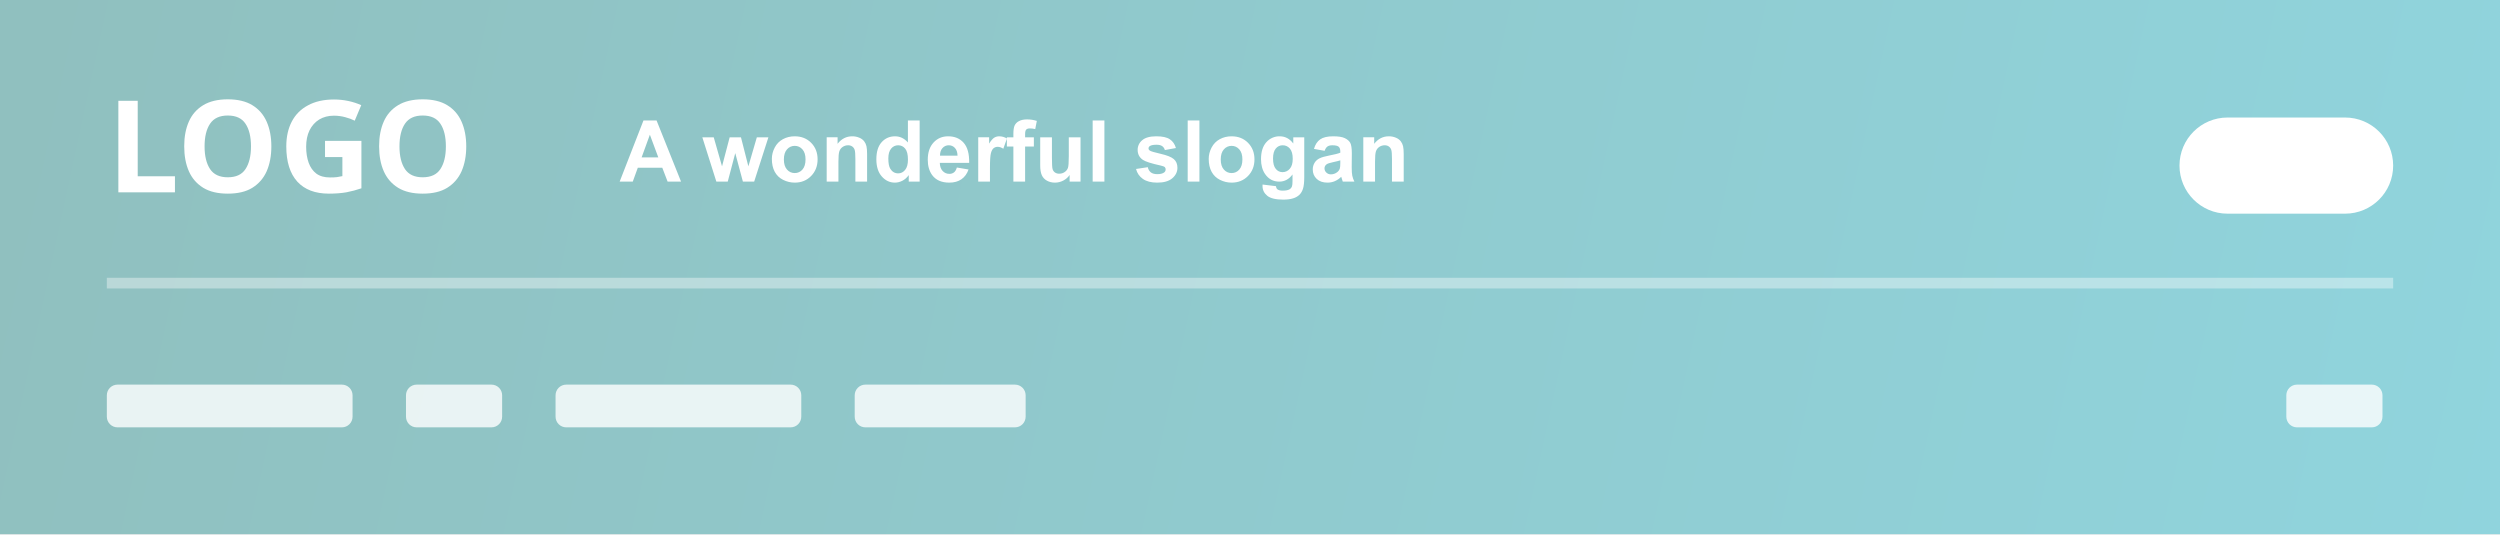
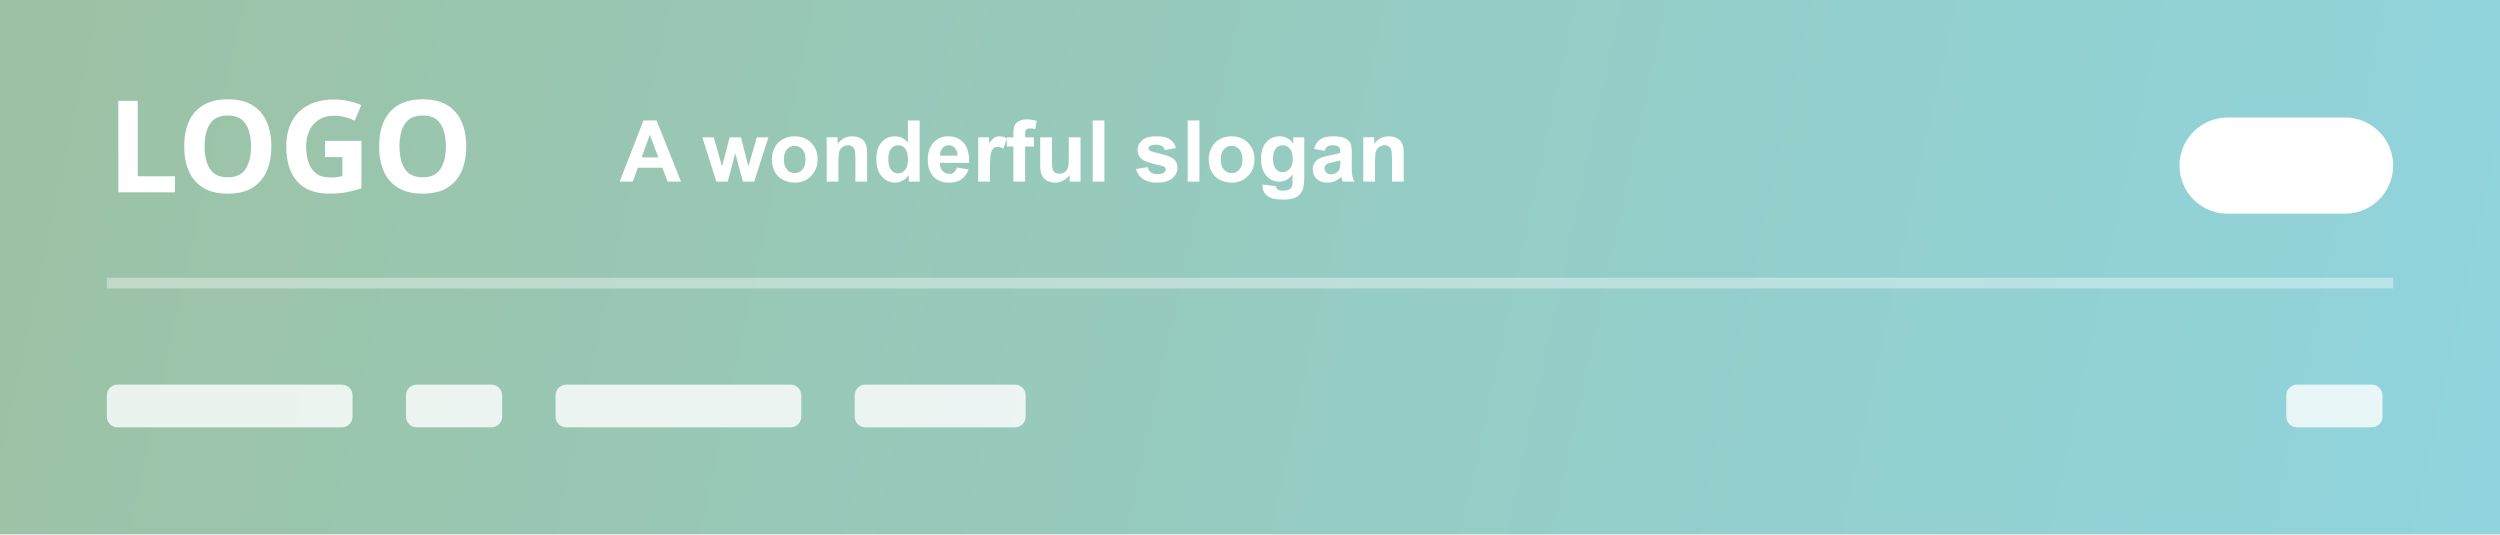
<svg xmlns="http://www.w3.org/2000/svg" width="234px" height="50px" viewBox="0 0 234 50" version="1.1">
  <defs>
    <linearGradient x1="0%" y1="47.717%" x2="100%" y2="52.283%" id="linearGradient-1">
-       <stop stop-color="#00A09D" offset="0%" />
+       <stop stop-color="#28A745" offset="0%" />
      <stop stop-color="#00E2FF" offset="100%" />
    </linearGradient>
  </defs>
  <g id="Page-1" stroke="none" stroke-width="1" fill="none" fill-rule="evenodd">
    <g id="header_template_slogan" fill-rule="nonzero">
      <g id="Group">
        <g id="path-21-link" fill="#000000" fill-opacity="0.14">
          <rect id="path-21" x="0" y="0" width="234" height="50" />
        </g>
        <g id="path-21-link" fill="url(#linearGradient-1)" fill-opacity="0.3">
          <rect id="path-21" x="0" y="0" width="234" height="50" />
        </g>
      </g>
      <text id="LOGO" fill="#FFFFFF" font-family="Arial-Black, Arial Black" font-size="12" font-weight="700">
        <tspan x="10" y="18">LOGO</tspan>
      </text>
      <rect id="Rectangle" fill="#FFFFFF" opacity="0.375" x="10" y="26" width="214" height="1" />
      <g id="Group" opacity="0.804" transform="translate(10, 36)" fill="#FFFFFF">
        <rect id="Rectangle" x="0" y="0" width="23" height="4" rx="1" />
        <g transform="translate(28, 0)" id="Rectangle">
          <rect x="0" y="0" width="9" height="4" rx="1" />
        </g>
        <g id="Group-Copy" transform="translate(204, 0)">
          <rect id="Rectangle" x="0" y="0" width="9" height="4" rx="1" />
        </g>
        <g transform="translate(42, 0)" id="Rectangle">
          <rect x="0" y="0" width="23" height="4" rx="1" />
        </g>
        <g transform="translate(70, 0)" id="Rectangle">
          <rect x="0" y="0" width="16" height="4" rx="1" />
        </g>
      </g>
      <rect id="Rectangle" fill="#FFFFFF" x="204" y="11" width="20" height="9" rx="4.5" />
      <path d="M59.227,17 L59.699,15.7 L61.989,15.7 L62.489,17 L63.746,17 L61.453,11.273 L60.23,11.273 L58,17 L59.227,17 Z M61.617,14.734 L60.055,14.734 L60.828,12.609 L61.618,14.734 L61.617,14.734 Z M68.117,17 L68.82,14.332 L69.535,17 L70.59,17 L71.922,12.852 L70.84,12.852 L70.047,15.57 L69.355,12.852 L68.297,12.852 L67.582,15.57 L66.805,12.852 L65.738,12.852 L67.051,17 L68.117,17 Z M74.391,17.094 C75.005,17.094 75.515,16.887 75.92,16.474 C76.325,16.062 76.527,15.542 76.527,14.914 C76.527,14.292 76.327,13.777 75.926,13.369 C75.525,12.962 75.01,12.758 74.383,12.758 C73.977,12.758 73.609,12.848 73.279,13.028 C72.952,13.205 72.686,13.477 72.516,13.808 C72.336,14.15 72.246,14.503 72.246,14.868 C72.246,15.344 72.336,15.748 72.516,16.08 C72.696,16.412 72.958,16.664 73.303,16.836 C73.648,17.008 74.01,17.094 74.391,17.094 Z M74.387,16.199 C74.109,16.203 73.844,16.083 73.664,15.871 C73.469,15.652 73.371,15.337 73.371,14.926 C73.371,14.514 73.469,14.199 73.664,13.98 C73.844,13.768 74.109,13.648 74.387,13.652 C74.673,13.652 74.913,13.762 75.107,13.98 C75.301,14.2 75.398,14.512 75.398,14.918 C75.398,15.335 75.301,15.652 75.108,15.871 C74.929,16.083 74.664,16.203 74.387,16.199 L74.387,16.199 Z M78.477,17 L78.477,15.121 C78.477,14.658 78.505,14.34 78.561,14.168 C78.615,13.999 78.724,13.853 78.871,13.754 C79.021,13.65 79.2,13.596 79.383,13.598 C79.518,13.594 79.651,13.632 79.763,13.707 C79.871,13.782 79.951,13.89 79.993,14.014 C80.039,14.145 80.063,14.434 80.063,14.883 L80.063,17 L81.16,17 L81.16,14.422 C81.16,14.102 81.14,13.855 81.1,13.684 C81.062,13.517 80.989,13.36 80.885,13.223 C80.765,13.074 80.608,12.959 80.43,12.889 C80.22,12.799 79.994,12.755 79.766,12.758 C79.216,12.758 78.76,12.992 78.398,13.461 L78.398,12.851 L77.378,12.851 L77.378,17 L78.477,17 L78.477,17 Z M83.762,17.094 C83.996,17.094 84.229,17.036 84.459,16.92 C84.689,16.804 84.889,16.628 85.059,16.39 L85.059,17 L86.079,17 L86.079,11.273 L84.98,11.273 L84.98,13.336 C84.642,12.951 84.24,12.758 83.777,12.758 C83.272,12.758 82.854,12.941 82.523,13.307 C82.193,13.673 82.027,14.207 82.027,14.91 C82.027,15.598 82.197,16.133 82.537,16.518 C82.877,16.902 83.285,17.094 83.762,17.094 L83.762,17.094 Z M84.074,16.227 C83.757,16.227 83.509,16.083 83.332,15.797 C83.21,15.599 83.148,15.279 83.148,14.836 C83.148,14.424 83.236,14.116 83.412,13.908 C83.571,13.709 83.812,13.595 84.066,13.598 C84.335,13.598 84.555,13.702 84.726,13.912 C84.898,14.122 84.984,14.465 84.984,14.942 C84.984,15.368 84.896,15.689 84.719,15.904 C84.542,16.119 84.327,16.227 84.074,16.227 L84.074,16.227 Z M88.852,17.094 C89.307,17.094 89.687,16.989 89.99,16.779 C90.294,16.569 90.516,16.264 90.656,15.863 L89.562,15.68 C89.502,15.888 89.414,16.04 89.297,16.133 C89.173,16.229 89.02,16.278 88.863,16.273 C88.623,16.279 88.392,16.18 88.23,16.002 C88.061,15.821 87.973,15.568 87.965,15.242 L90.715,15.242 C90.73,14.401 90.56,13.777 90.203,13.369 C89.846,12.962 89.359,12.758 88.743,12.758 C88.193,12.758 87.738,12.952 87.379,13.342 C87.019,13.732 86.839,14.27 86.839,14.957 C86.839,15.533 86.977,16.009 87.25,16.387 C87.596,16.858 88.13,17.094 88.852,17.094 L88.852,17.094 Z M89.625,14.57 L87.985,14.57 C87.982,14.27 88.059,14.034 88.215,13.86 C88.364,13.688 88.582,13.592 88.809,13.598 C89.033,13.598 89.223,13.68 89.379,13.846 C89.535,14.011 89.617,14.253 89.625,14.57 L89.625,14.57 Z M92.66,17 L92.66,15.719 C92.66,15.013 92.69,14.549 92.752,14.329 C92.813,14.107 92.897,13.954 93.004,13.869 C93.115,13.783 93.253,13.738 93.394,13.742 C93.554,13.742 93.725,13.802 93.91,13.922 L94.25,12.965 C94.033,12.831 93.782,12.759 93.527,12.758 C93.359,12.756 93.195,12.802 93.053,12.891 C92.913,12.979 92.757,13.163 92.582,13.441 L92.582,12.851 L91.562,12.851 L91.562,17 L92.66,17 L92.66,17 Z M95.95,17 L95.95,13.715 L96.77,13.715 L96.77,12.852 L95.95,12.852 L95.95,12.559 C95.95,12.348 95.984,12.205 96.053,12.131 C96.122,12.057 96.236,12.02 96.395,12.02 C96.556,12.02 96.724,12.04 96.898,12.082 L97.047,11.316 C96.747,11.223 96.441,11.176 96.129,11.176 C95.824,11.176 95.572,11.23 95.373,11.338 C95.192,11.427 95.048,11.575 94.963,11.758 C94.889,11.93 94.852,12.19 94.852,12.539 L94.852,12.852 L94.242,12.852 L94.242,13.715 L94.852,13.715 L94.852,17 L95.949,17 L95.95,17 Z M98.742,17.094 C99.016,17.094 99.275,17.03 99.522,16.902 C99.768,16.775 99.966,16.6 100.117,16.379 L100.117,17 L101.137,17 L101.137,12.852 L100.039,12.852 L100.039,14.602 C100.039,15.195 100.012,15.568 99.957,15.721 C99.899,15.878 99.792,16.012 99.652,16.104 C99.504,16.207 99.328,16.26 99.148,16.258 C99.004,16.264 98.862,16.224 98.742,16.143 C98.636,16.066 98.558,15.956 98.522,15.83 C98.482,15.699 98.461,15.341 98.461,14.758 L98.461,12.852 L97.363,12.852 L97.363,15.477 C97.363,15.867 97.413,16.173 97.512,16.395 C97.611,16.615 97.771,16.788 97.992,16.91 C98.214,17.033 98.464,17.094 98.742,17.094 L98.742,17.094 Z M103.372,17 L103.372,11.273 L102.273,11.273 L102.273,17 L103.371,17 L103.372,17 Z M108.32,17.094 C108.943,17.094 109.413,16.957 109.73,16.684 C110.048,16.41 110.207,16.084 110.207,15.704 C110.207,15.354 110.092,15.082 109.863,14.887 C109.632,14.694 109.223,14.531 108.639,14.398 C108.054,14.266 107.712,14.163 107.613,14.09 C107.54,14.035 107.503,13.969 107.503,13.89 C107.503,13.799 107.551,13.715 107.629,13.668 C107.754,13.588 107.961,13.547 108.25,13.547 C108.48,13.547 108.656,13.59 108.78,13.676 C108.905,13.765 108.995,13.897 109.031,14.046 L110.066,13.856 C109.962,13.493 109.772,13.22 109.496,13.036 C109.22,12.85 108.798,12.758 108.23,12.758 C107.634,12.758 107.194,12.88 106.91,13.125 C106.637,13.346 106.48,13.68 106.484,14.031 C106.484,14.43 106.648,14.741 106.977,14.965 C107.214,15.126 107.775,15.305 108.66,15.5 C108.85,15.544 108.973,15.592 109.027,15.645 C109.08,15.701 109.108,15.775 109.105,15.852 C109.108,15.967 109.054,16.077 108.961,16.145 C108.818,16.249 108.604,16.301 108.321,16.301 C108.063,16.301 107.862,16.245 107.719,16.135 C107.568,16.012 107.467,15.839 107.434,15.648 L106.332,15.816 C106.434,16.21 106.649,16.521 106.979,16.75 C107.308,16.98 107.755,17.094 108.32,17.094 L108.32,17.094 Z M112.266,17 L112.266,11.273 L111.168,11.273 L111.168,17 L112.266,17 Z M115.281,17.094 C115.896,17.094 116.406,16.887 116.811,16.474 C117.215,16.062 117.418,15.542 117.418,14.914 C117.418,14.292 117.218,13.777 116.816,13.369 C116.416,12.962 115.901,12.758 115.273,12.758 C114.867,12.758 114.499,12.848 114.17,13.028 C113.84,13.207 113.586,13.468 113.406,13.808 C113.226,14.15 113.136,14.503 113.136,14.868 C113.136,15.344 113.226,15.748 113.406,16.08 C113.586,16.412 113.848,16.664 114.193,16.836 C114.538,17.008 114.901,17.094 115.281,17.094 L115.281,17.094 Z M115.277,16.199 C114.999,16.203 114.735,16.083 114.555,15.871 C114.359,15.652 114.262,15.337 114.262,14.926 C114.262,14.514 114.359,14.199 114.555,13.98 C114.735,13.768 114.999,13.648 115.277,13.652 C115.564,13.652 115.804,13.762 115.998,13.98 C116.192,14.2 116.289,14.512 116.289,14.918 C116.289,15.335 116.192,15.652 115.998,15.871 C115.819,16.083 115.555,16.203 115.278,16.199 L115.277,16.199 Z M120.109,18.684 C120.482,18.684 120.789,18.644 121.033,18.566 C121.25,18.503 121.449,18.393 121.617,18.242 C121.776,18.083 121.892,17.887 121.957,17.672 C122.037,17.43 122.078,17.064 122.078,16.574 L122.078,12.852 L121.051,12.852 L121.051,13.434 C120.717,12.984 120.294,12.758 119.781,12.758 C119.304,12.749 118.848,12.95 118.533,13.308 C118.199,13.676 118.031,14.207 118.031,14.902 C118.031,15.457 118.159,15.921 118.414,16.293 C118.74,16.764 119.181,17 119.738,17 C120.238,17 120.652,16.776 120.98,16.328 L120.98,16.934 C120.98,17.178 120.964,17.346 120.93,17.437 C120.891,17.552 120.813,17.65 120.71,17.715 C120.568,17.801 120.353,17.844 120.066,17.844 C119.842,17.844 119.678,17.804 119.574,17.727 C119.499,17.672 119.451,17.572 119.43,17.426 L118.176,17.273 C118.174,17.317 118.172,17.362 118.172,17.406 C118.172,17.776 118.319,18.081 118.613,18.322 C118.908,18.563 119.406,18.684 120.109,18.684 L120.109,18.684 Z M120.043,16.114 C119.797,16.115 119.564,16.002 119.413,15.807 C119.242,15.602 119.156,15.28 119.156,14.84 C119.156,14.42 119.242,14.109 119.412,13.904 C119.569,13.706 119.809,13.593 120.062,13.598 C120.333,13.598 120.557,13.702 120.734,13.91 C120.911,14.118 121,14.437 121,14.867 C121,15.279 120.908,15.589 120.723,15.799 C120.555,16.001 120.305,16.116 120.043,16.113 L120.043,16.114 Z M124.253,17.094 C124.496,17.094 124.724,17.048 124.938,16.957 C125.162,16.859 125.366,16.72 125.539,16.547 C125.547,16.567 125.559,16.611 125.579,16.676 C125.619,16.819 125.655,16.927 125.684,17 L126.77,17 C126.681,16.823 126.614,16.636 126.572,16.443 C126.537,16.27 126.52,16.001 126.52,15.637 L126.531,14.355 C126.531,13.879 126.482,13.551 126.385,13.373 C126.287,13.195 126.118,13.048 125.879,12.932 C125.639,12.816 125.275,12.758 124.785,12.758 C124.246,12.758 123.84,12.854 123.566,13.047 C123.293,13.24 123.1,13.537 122.988,13.937 L123.984,14.117 C124.052,13.924 124.141,13.79 124.25,13.713 C124.36,13.636 124.512,13.598 124.707,13.598 C124.997,13.598 125.193,13.643 125.297,13.732 C125.401,13.822 125.453,13.972 125.453,14.184 L125.453,14.293 C125.255,14.376 124.9,14.466 124.387,14.563 C124.007,14.635 123.715,14.721 123.514,14.818 C123.319,14.909 123.155,15.056 123.043,15.24 C122.929,15.429 122.871,15.646 122.875,15.867 C122.875,16.221 122.998,16.514 123.245,16.747 C123.49,16.977 123.827,17.094 124.254,17.094 L124.253,17.094 Z M124.582,16.32 C124.42,16.325 124.262,16.265 124.145,16.152 C124.034,16.049 123.972,15.905 123.973,15.754 C123.973,15.598 124.044,15.469 124.187,15.367 C124.281,15.305 124.48,15.241 124.785,15.176 C125.09,15.111 125.313,15.055 125.453,15.008 L125.453,15.227 C125.453,15.49 125.439,15.668 125.41,15.762 C125.366,15.909 125.273,16.037 125.148,16.125 C124.985,16.249 124.787,16.318 124.582,16.32 L124.582,16.32 Z M128.703,17 L128.703,15.121 C128.703,14.658 128.731,14.34 128.787,14.168 C128.841,13.999 128.95,13.853 129.097,13.754 C129.247,13.65 129.426,13.596 129.609,13.598 C129.744,13.594 129.877,13.632 129.99,13.707 C130.097,13.782 130.178,13.89 130.219,14.014 C130.266,14.145 130.289,14.434 130.289,14.883 L130.289,17 L131.387,17 L131.387,14.422 C131.387,14.102 131.367,13.855 131.327,13.684 C131.289,13.517 131.215,13.36 131.111,13.223 C130.991,13.074 130.834,12.959 130.656,12.889 C130.446,12.799 130.22,12.755 129.992,12.758 C129.442,12.758 128.987,12.992 128.625,13.461 L128.625,12.851 L127.605,12.851 L127.605,17 L128.703,17 L128.703,17 Z" id="Shape" fill="#FFFFFF" />
    </g>
  </g>
</svg>
